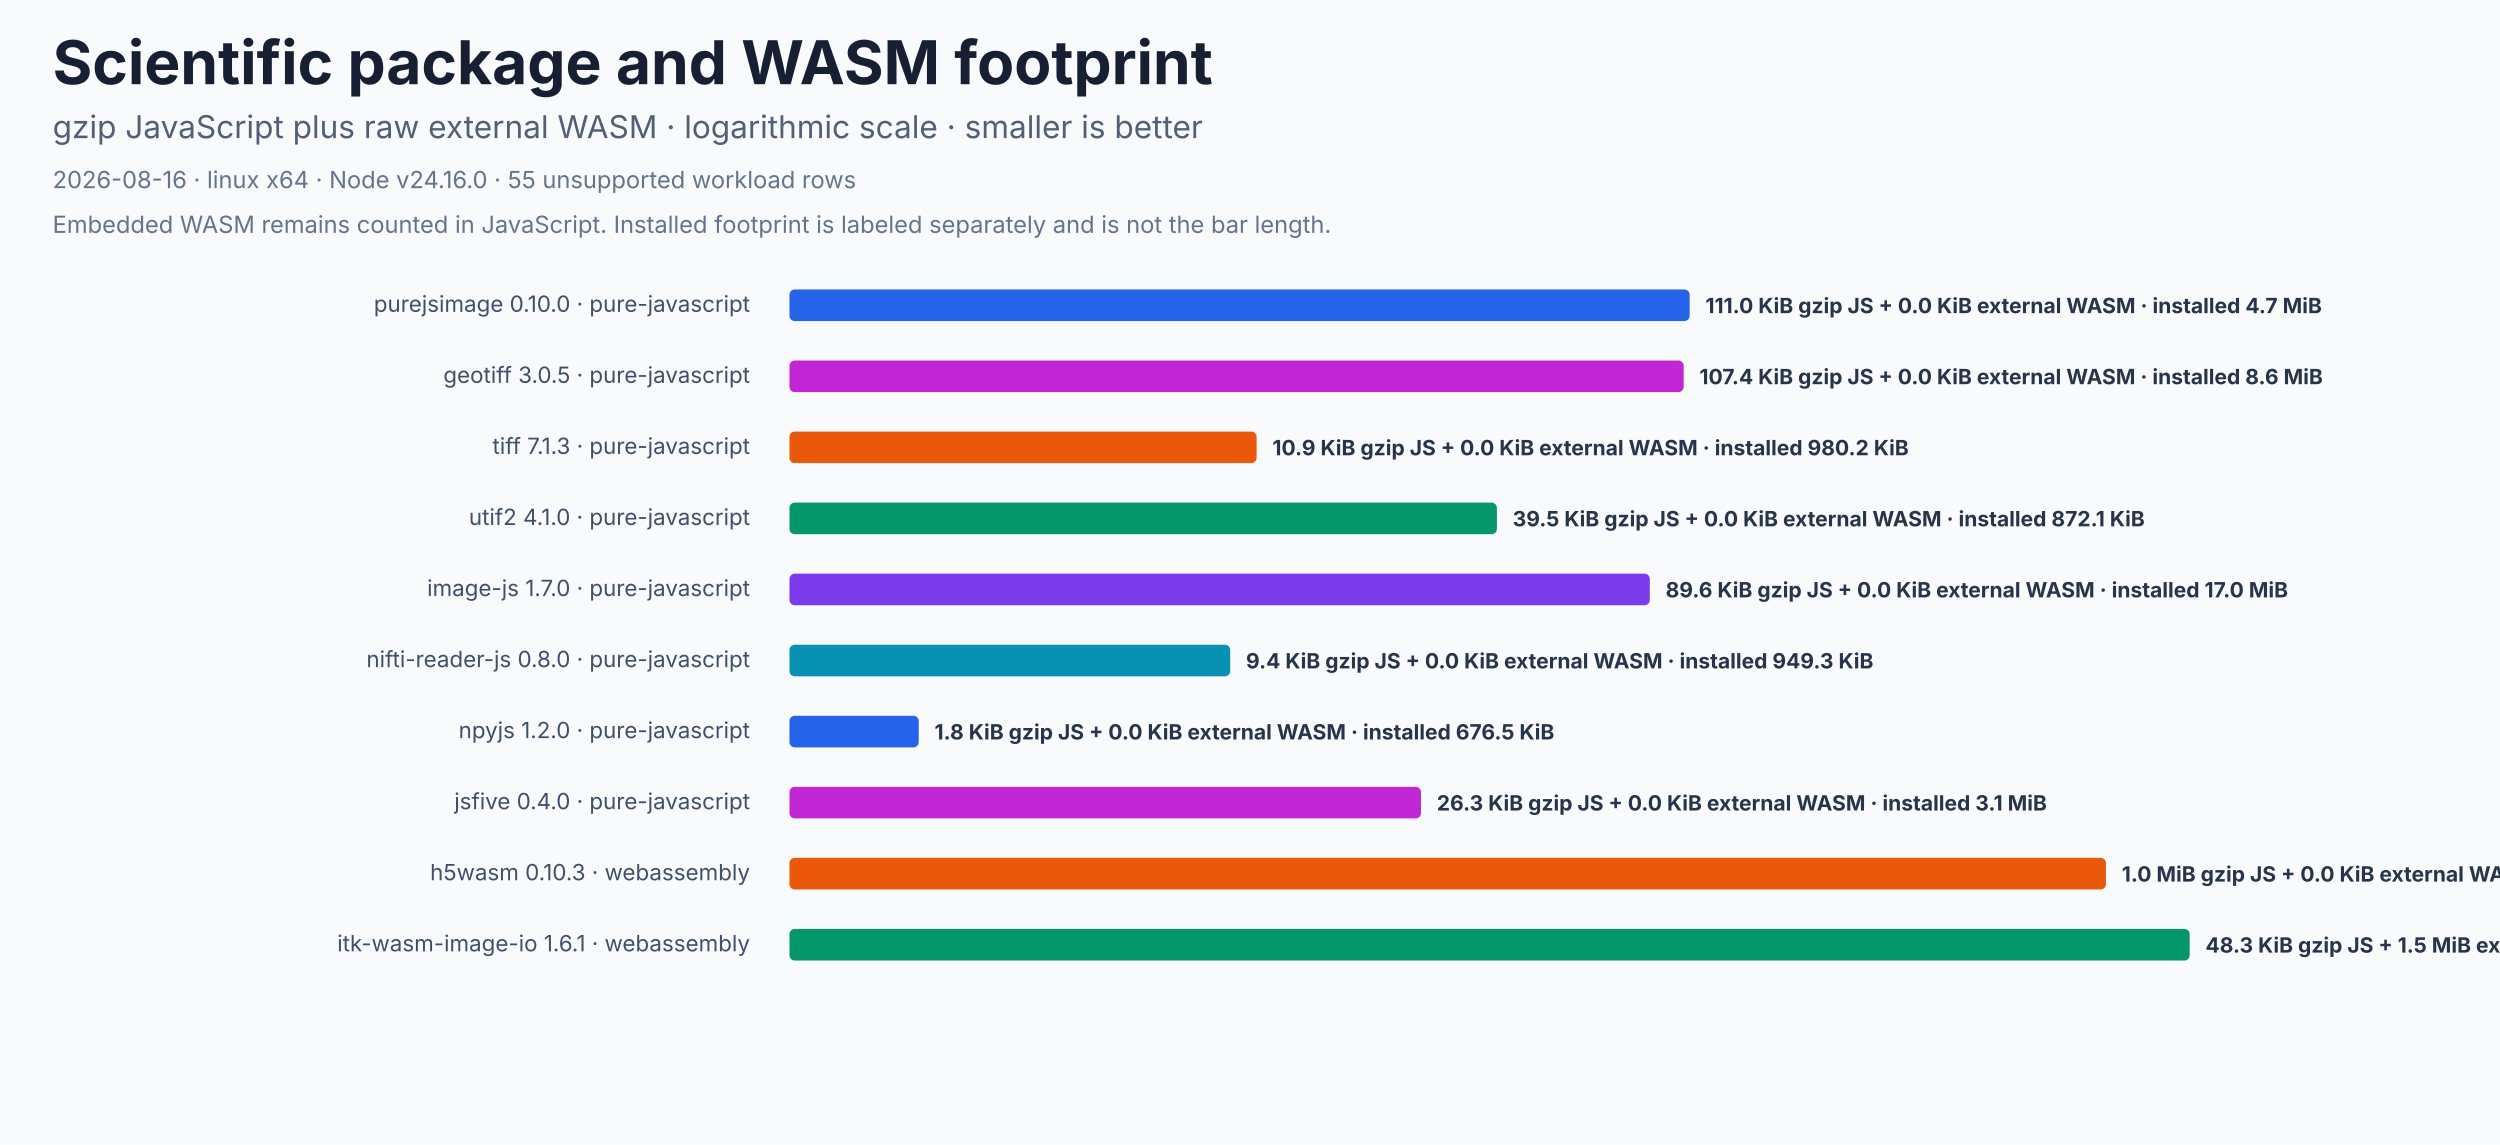
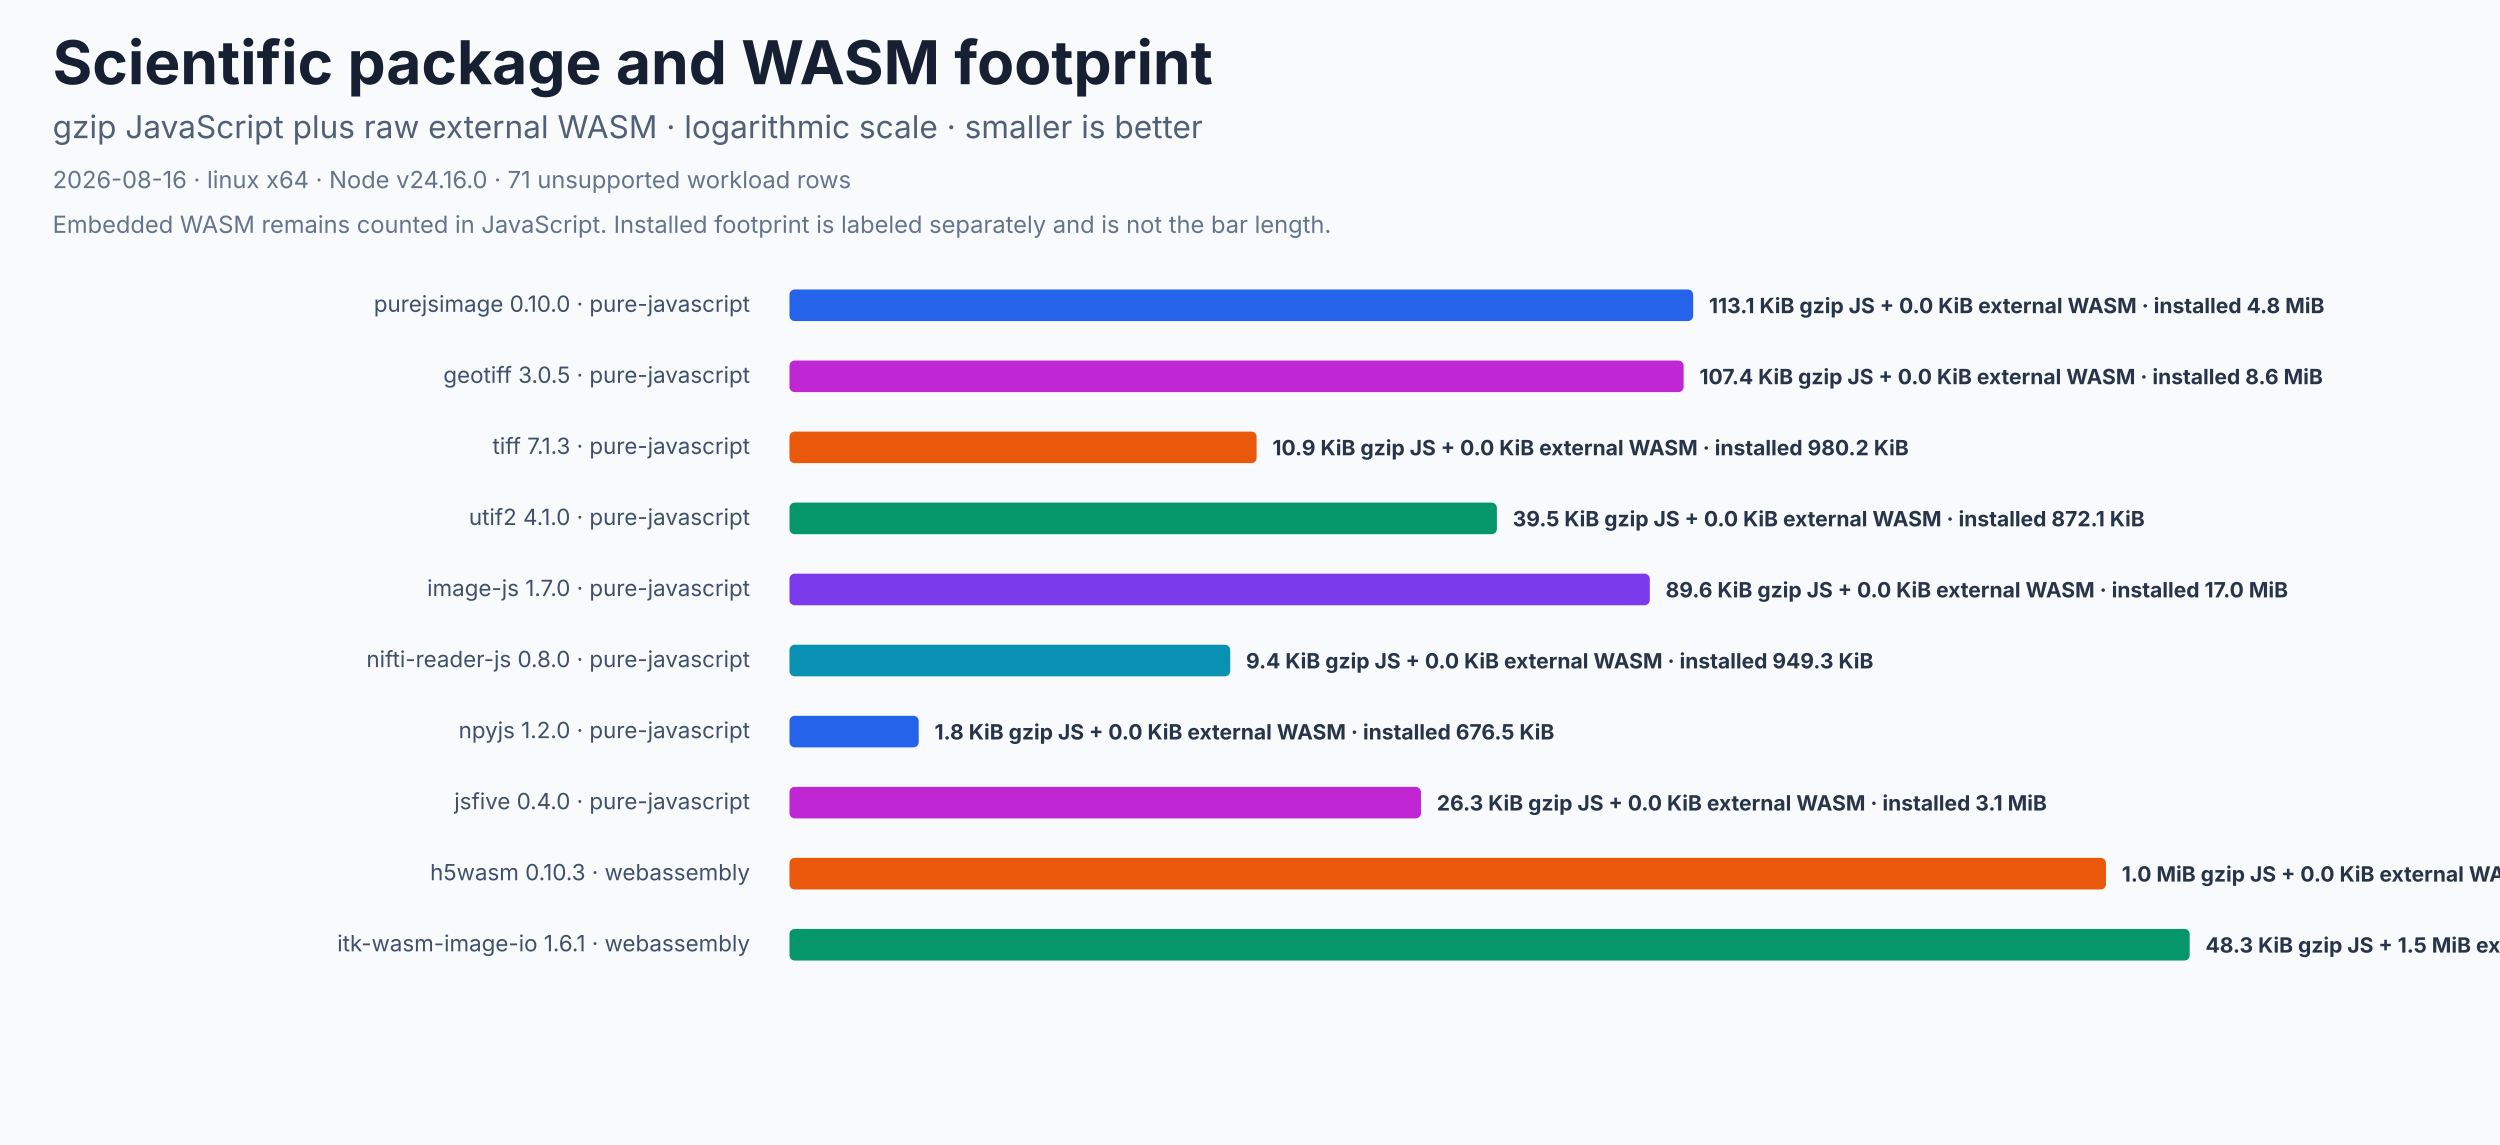
<svg xmlns="http://www.w3.org/2000/svg" width="1900" height="870" viewBox="0 0 1900 870">
  <rect width="1900" height="870" fill="#f8fafc" />
  <style>
      text { font-family: Inter, Arial, sans-serif; fill: #172033; }
      .title { font-size: 46px; font-weight: 750; }
      .subtitle { font-size: 24px; fill: #526077; }
      .source { font-size: 18px; fill: #64748b; }
      .engine { font-size: 17px; fill: #40506a; }
      .value { font-size: 16px; font-weight: 650; fill: #273449; }
    </style>
  <text x="40" y="64" class="title">Scientific package and WASM footprint</text>
  <text x="40" y="105" class="subtitle">gzip JavaScript plus raw external WASM · logarithmic scale · smaller is better</text>
-   <text x="40" y="143" class="source">2026-08-16 · linux x64 · Node v24.16.0 · 55 unsupported workload rows</text>
+   <text x="40" y="143" class="source">2026-08-16 · linux x64 · Node v24.16.0 · 71 unsupported workload rows</text>
  <text x="40" y="177" class="source">Embedded WASM remains counted in JavaScript. Installed footprint is labeled separately and is not the bar length.</text>
  <text x="570" y="237" text-anchor="end" class="engine">purejsimage 0.10.0 · pure-javascript</text>
-   <rect x="600" y="220" width="684.131" height="24" rx="4" fill="#2563eb" />
-   <text x="1296.131" y="238" class="value">111.0 KiB gzip JS + 0.0 KiB external WASM · installed 4.7 MiB</text>
+   <rect x="600" y="220" width="686.814" height="24" rx="4" fill="#2563eb" />
+   <text x="1298.814" y="238" class="value">113.1 KiB gzip JS + 0.0 KiB external WASM · installed 4.8 MiB</text>
  <text x="570" y="291" text-anchor="end" class="engine">geotiff 3.0.5 · pure-javascript</text>
  <rect x="600" y="274" width="679.571" height="24" rx="4" fill="#c026d3" />
  <text x="1291.571" y="292" class="value">107.4 KiB gzip JS + 0.0 KiB external WASM · installed 8.6 MiB</text>
  <text x="570" y="345" text-anchor="end" class="engine">tiff 7.1.3 · pure-javascript</text>
  <rect x="600" y="328" width="355.029" height="24" rx="4" fill="#ea580c" />
  <text x="967.029" y="346" class="value">10.9 KiB gzip JS + 0.0 KiB external WASM · installed 980.2 KiB</text>
  <text x="570" y="399" text-anchor="end" class="engine">utif2 4.1.0 · pure-javascript</text>
  <rect x="600" y="382" width="537.645" height="24" rx="4" fill="#059669" />
  <text x="1149.645" y="400" class="value">39.5 KiB gzip JS + 0.0 KiB external WASM · installed 872.1 KiB</text>
  <text x="570" y="453" text-anchor="end" class="engine">image-js 1.7.0 · pure-javascript</text>
  <rect x="600" y="436" width="653.85" height="24" rx="4" fill="#7c3aed" />
  <text x="1265.85" y="454" class="value">89.6 KiB gzip JS + 0.0 KiB external WASM · installed 17.0 MiB</text>
  <text x="570" y="507" text-anchor="end" class="engine">nifti-reader-js 0.8.0 · pure-javascript</text>
  <rect x="600" y="490" width="334.959" height="24" rx="4" fill="#0891b2" />
  <text x="946.959" y="508" class="value">9.4 KiB gzip JS + 0.0 KiB external WASM · installed 949.3 KiB</text>
  <text x="570" y="561" text-anchor="end" class="engine">npyjs 1.2.0 · pure-javascript</text>
  <rect x="600" y="544" width="98.226" height="24" rx="4" fill="#2563eb" />
  <text x="710.226" y="562" class="value">1.8 KiB gzip JS + 0.0 KiB external WASM · installed 676.5 KiB</text>
  <text x="570" y="615" text-anchor="end" class="engine">jsfive 0.4.0 · pure-javascript</text>
  <rect x="600" y="598" width="479.945" height="24" rx="4" fill="#c026d3" />
  <text x="1091.945" y="616" class="value">26.3 KiB gzip JS + 0.0 KiB external WASM · installed 3.1 MiB</text>
  <text x="570" y="669" text-anchor="end" class="engine">h5wasm 0.10.3 · webassembly</text>
  <rect x="600" y="652" width="1000.524" height="24" rx="4" fill="#ea580c" />
  <text x="1612.524" y="670" class="value">1.0 MiB gzip JS + 0.0 KiB external WASM · installed 14.0 MiB</text>
  <text x="570" y="723" text-anchor="end" class="engine">itk-wasm-image-io 1.6.1 · webassembly</text>
  <rect x="600" y="706" width="1064.163" height="24" rx="4" fill="#059669" />
  <text x="1676.163" y="724" class="value">48.3 KiB gzip JS + 1.5 MiB external WASM · installed 55.2 MiB</text>
</svg>
